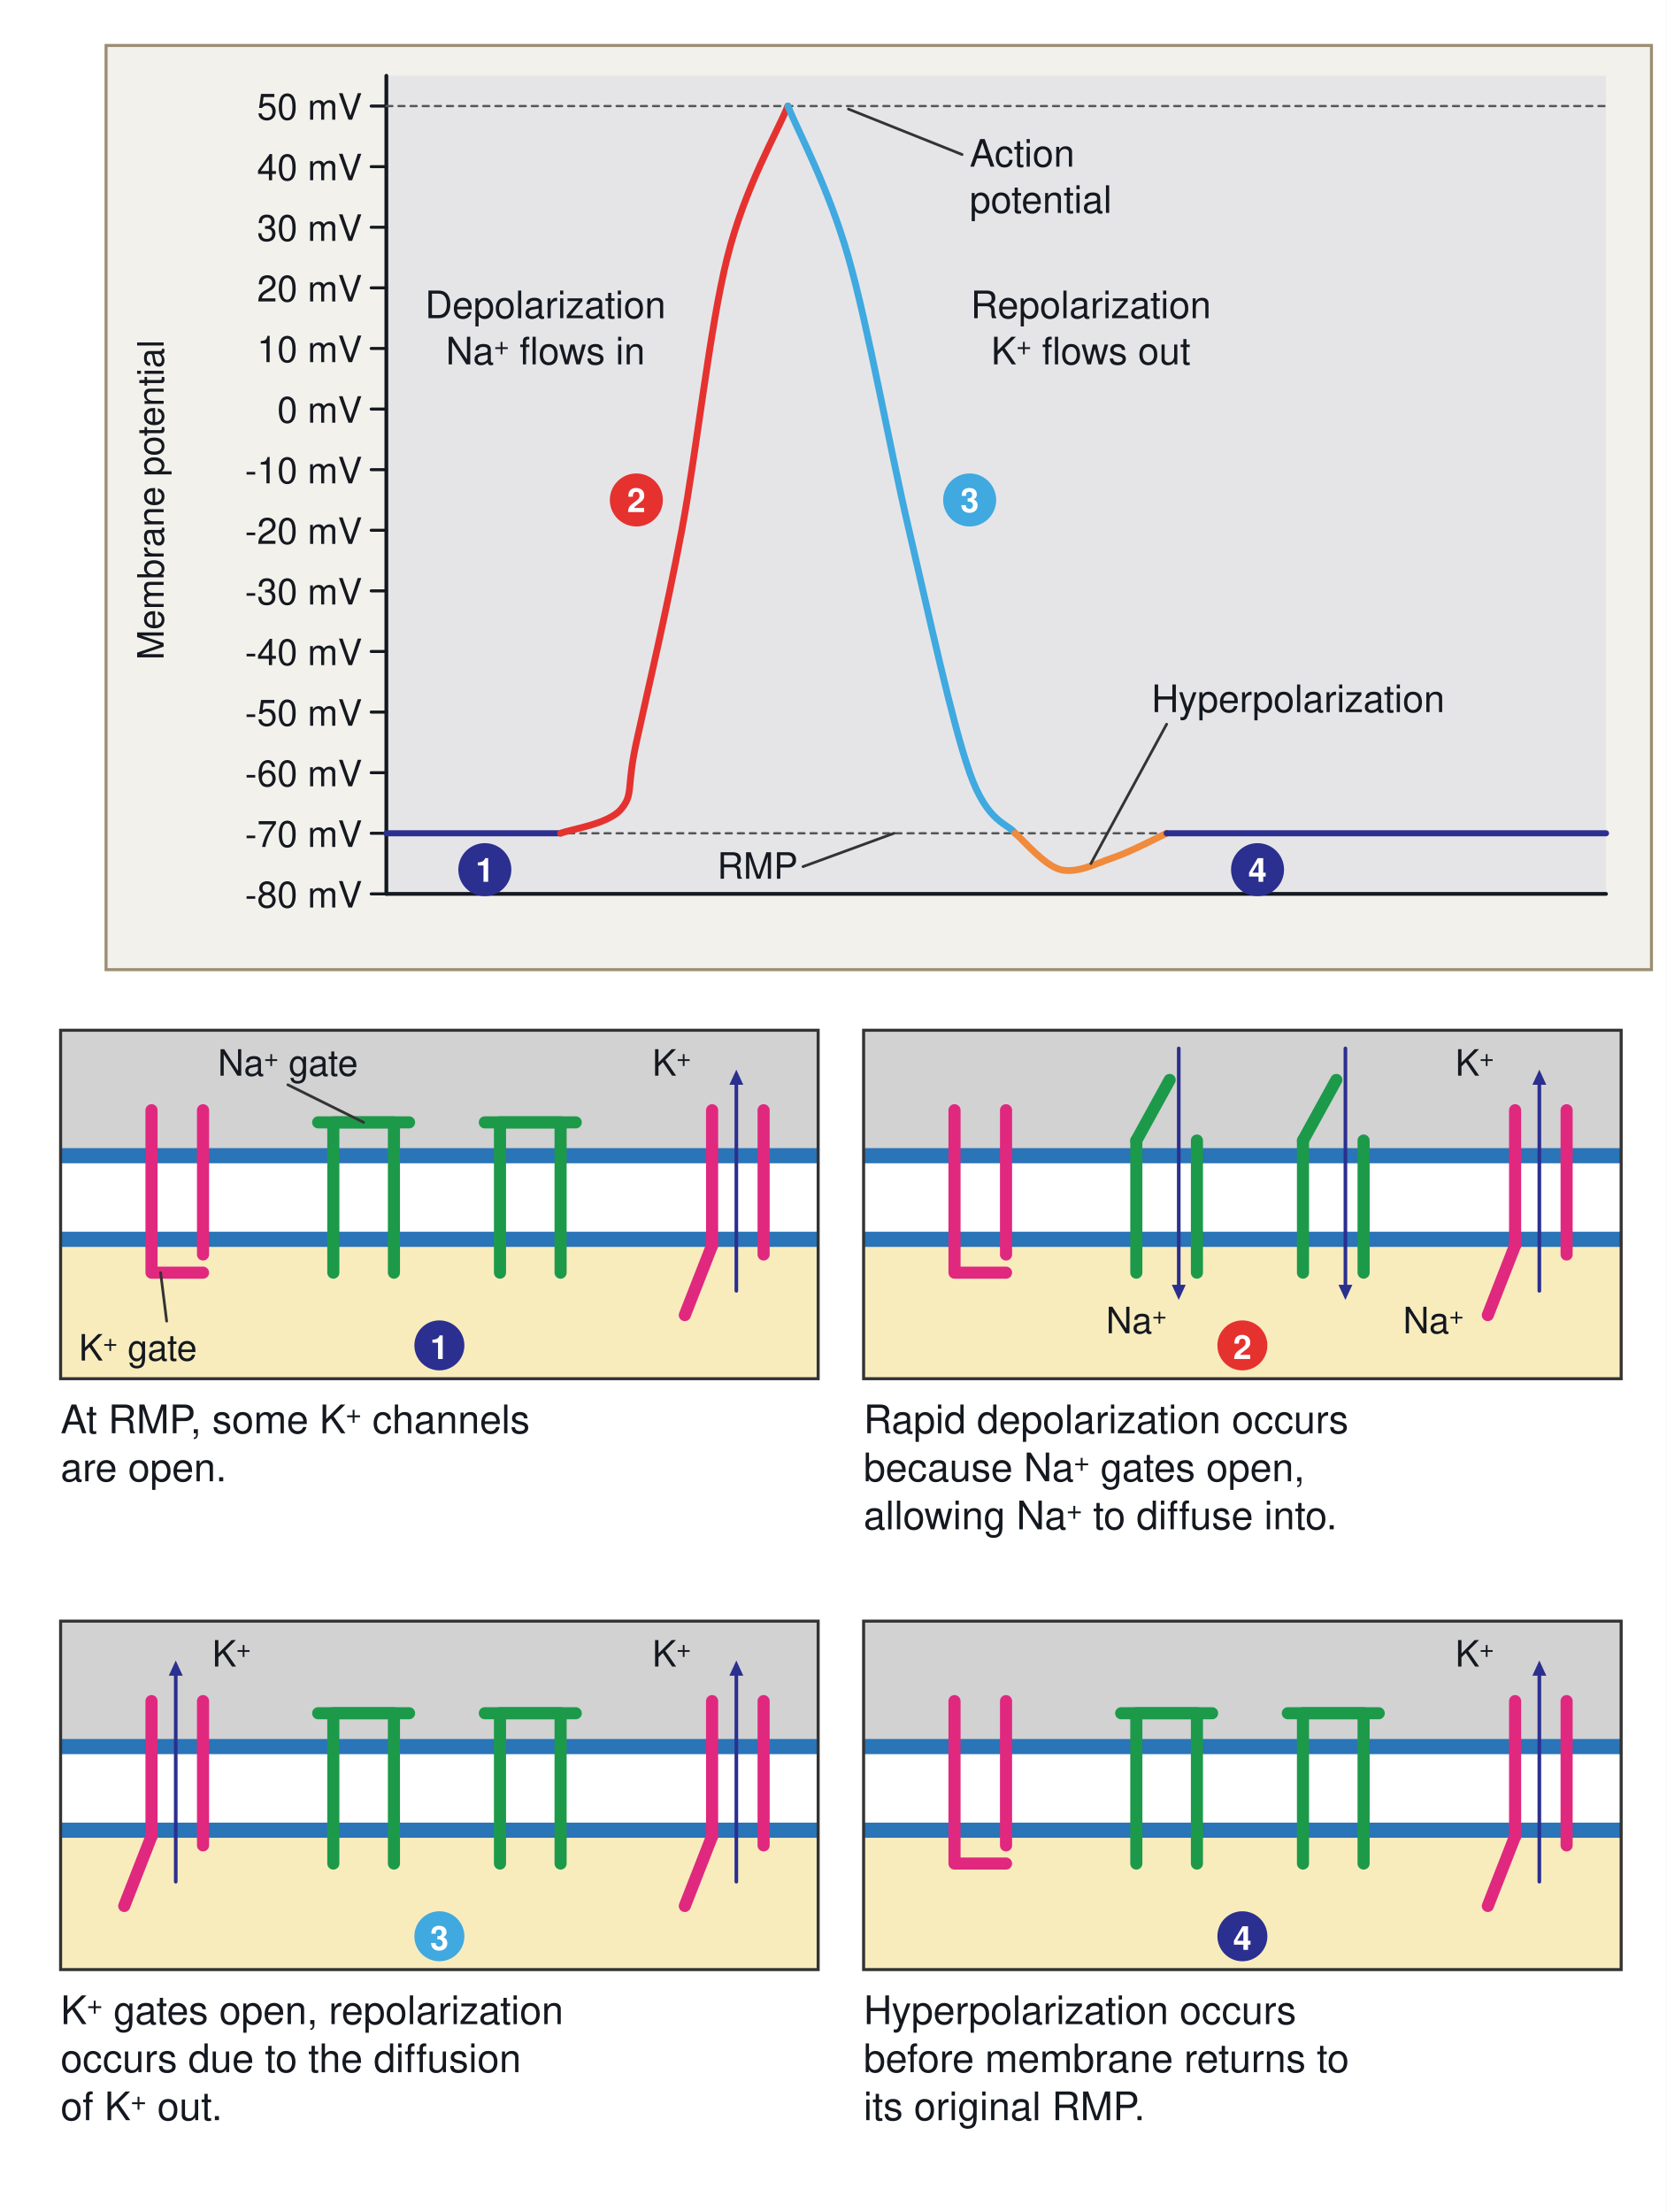
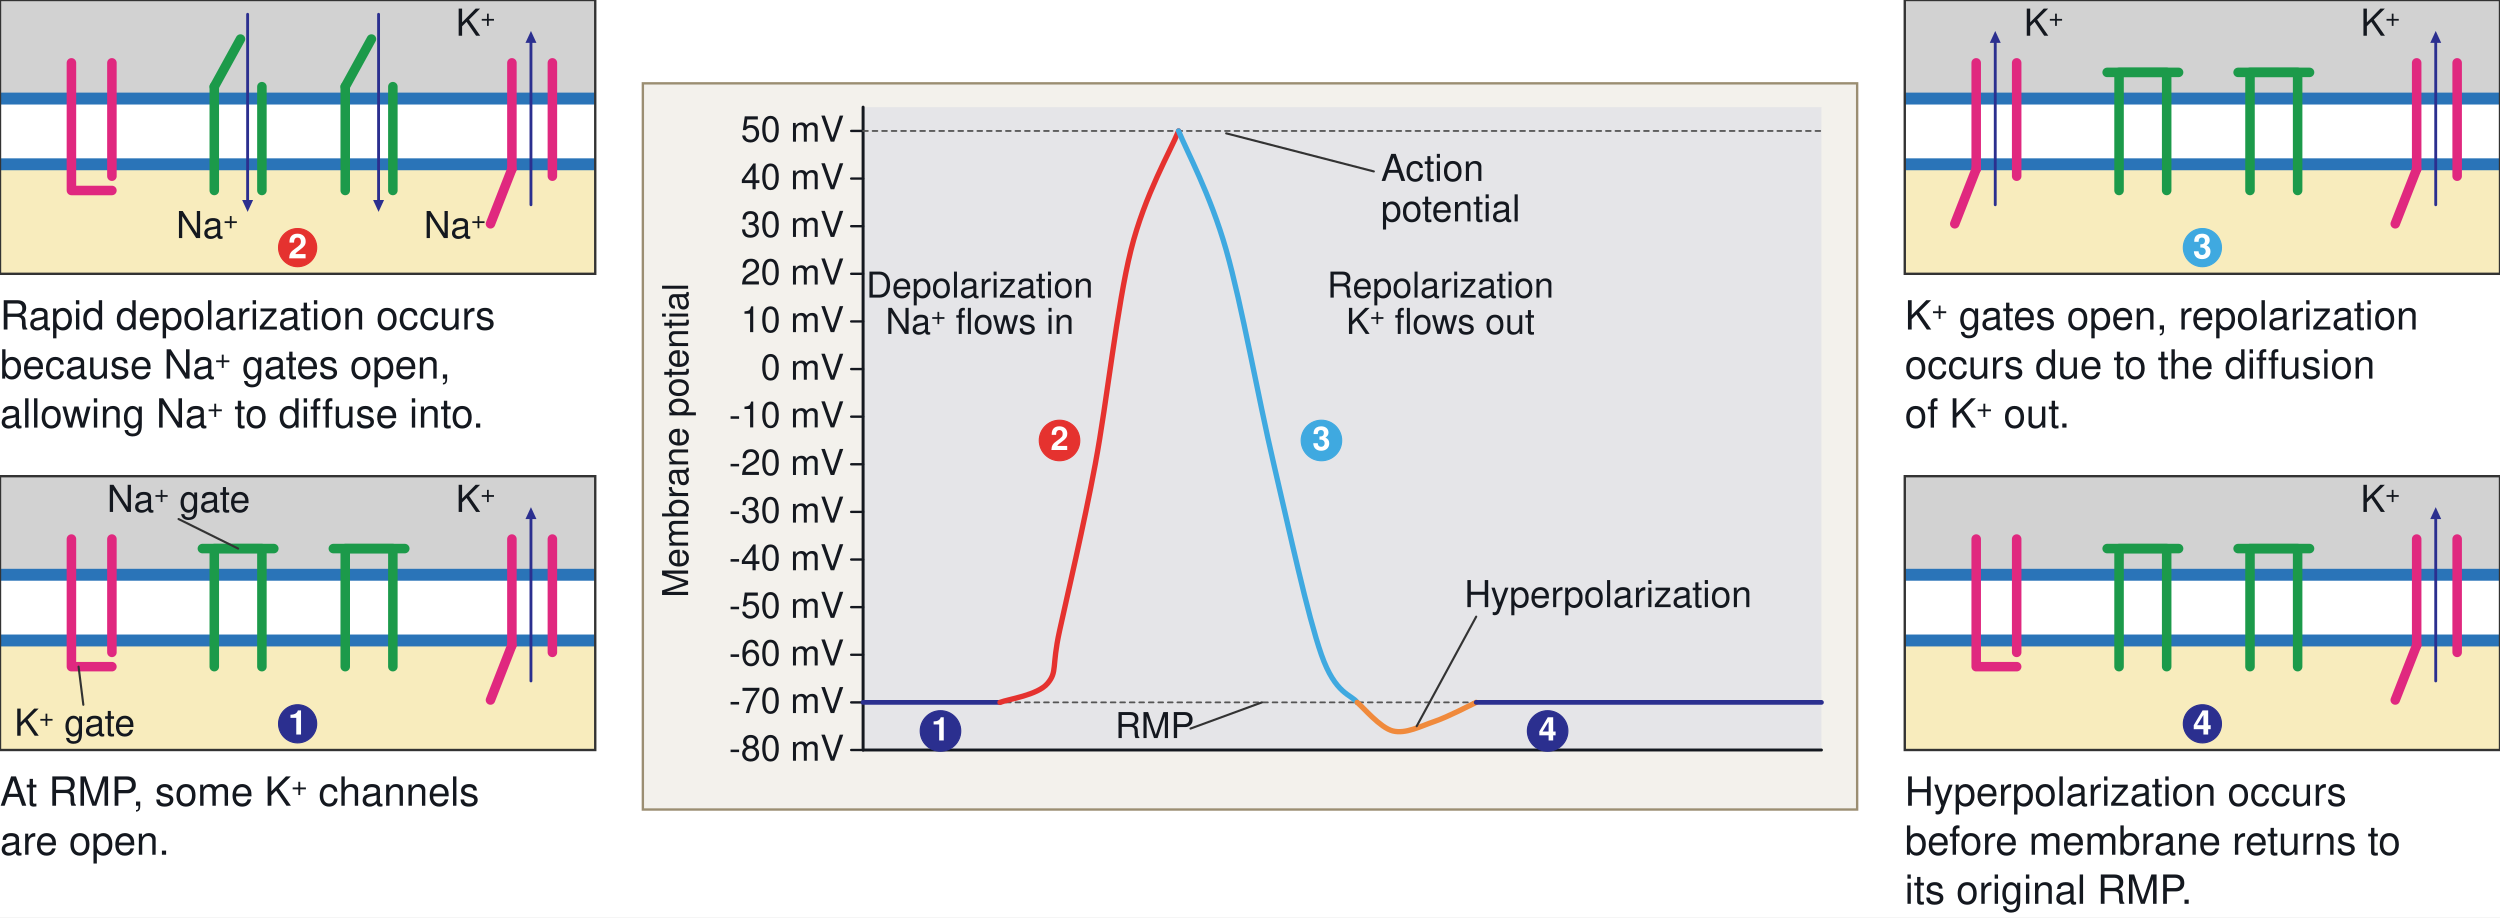
- <svg xmlns="http://www.w3.org/2000/svg" viewBox="0 0 1100 1460" font-family="Segoe UI, Helvetica, Arial, sans-serif">
-   <rect width="1100" height="1460" fill="#ffffff" />
-   <rect x="70.0" y="30.0" width="1020.0" height="610.0" rx="0" stroke="#9b8e72" stroke-width="2" fill="#f3f1ec" />
-   <rect x="255.0" y="50.0" width="805.0" height="540.0" rx="0" stroke="none" stroke-width="0" fill="#e5e5e8" />
-   <line x1="255.0" y1="50.0" x2="255.0" y2="590.0" stroke="#14181f" stroke-width="2.5" stroke-linecap="round" />
-   <line x1="255.0" y1="590.0" x2="1060.0" y2="590.0" stroke="#14181f" stroke-width="2.5" stroke-linecap="round" />
-   <line x1="245.0" y1="70.0" x2="255.0" y2="70.0" stroke="#14181f" stroke-width="2" stroke-linecap="round" />
-   <text x="239.0" y="79.0" font-size="24" fill="#14181f" text-anchor="end" font-weight="400">50 mV</text>
-   <line x1="245.0" y1="110.0" x2="255.0" y2="110.0" stroke="#14181f" stroke-width="2" stroke-linecap="round" />
-   <text x="239.0" y="119.0" font-size="24" fill="#14181f" text-anchor="end" font-weight="400">40 mV</text>
-   <line x1="245.0" y1="150.0" x2="255.0" y2="150.0" stroke="#14181f" stroke-width="2" stroke-linecap="round" />
-   <text x="239.0" y="159.0" font-size="24" fill="#14181f" text-anchor="end" font-weight="400">30 mV</text>
-   <line x1="245.0" y1="190.0" x2="255.0" y2="190.0" stroke="#14181f" stroke-width="2" stroke-linecap="round" />
-   <text x="239.0" y="199.0" font-size="24" fill="#14181f" text-anchor="end" font-weight="400">20 mV</text>
-   <line x1="245.0" y1="230.0" x2="255.0" y2="230.0" stroke="#14181f" stroke-width="2" stroke-linecap="round" />
-   <text x="239.0" y="239.0" font-size="24" fill="#14181f" text-anchor="end" font-weight="400">10 mV</text>
-   <line x1="245.0" y1="270.0" x2="255.0" y2="270.0" stroke="#14181f" stroke-width="2" stroke-linecap="round" />
-   <text x="239.0" y="279.0" font-size="24" fill="#14181f" text-anchor="end" font-weight="400">0 mV</text>
-   <line x1="245.0" y1="310.0" x2="255.0" y2="310.0" stroke="#14181f" stroke-width="2" stroke-linecap="round" />
-   <text x="239.0" y="319.0" font-size="24" fill="#14181f" text-anchor="end" font-weight="400">-10 mV</text>
-   <line x1="245.0" y1="350.0" x2="255.0" y2="350.0" stroke="#14181f" stroke-width="2" stroke-linecap="round" />
-   <text x="239.0" y="359.0" font-size="24" fill="#14181f" text-anchor="end" font-weight="400">-20 mV</text>
-   <line x1="245.0" y1="390.0" x2="255.0" y2="390.0" stroke="#14181f" stroke-width="2" stroke-linecap="round" />
-   <text x="239.0" y="399.0" font-size="24" fill="#14181f" text-anchor="end" font-weight="400">-30 mV</text>
-   <line x1="245.0" y1="430.0" x2="255.0" y2="430.0" stroke="#14181f" stroke-width="2" stroke-linecap="round" />
-   <text x="239.0" y="439.0" font-size="24" fill="#14181f" text-anchor="end" font-weight="400">-40 mV</text>
-   <line x1="245.0" y1="470.0" x2="255.0" y2="470.0" stroke="#14181f" stroke-width="2" stroke-linecap="round" />
-   <text x="239.0" y="479.0" font-size="24" fill="#14181f" text-anchor="end" font-weight="400">-50 mV</text>
-   <line x1="245.0" y1="510.0" x2="255.0" y2="510.0" stroke="#14181f" stroke-width="2" stroke-linecap="round" />
-   <text x="239.0" y="519.0" font-size="24" fill="#14181f" text-anchor="end" font-weight="400">-60 mV</text>
-   <line x1="245.0" y1="550.0" x2="255.0" y2="550.0" stroke="#14181f" stroke-width="2" stroke-linecap="round" />
-   <text x="239.0" y="559.0" font-size="24" fill="#14181f" text-anchor="end" font-weight="400">-70 mV</text>
-   <line x1="245.0" y1="590.0" x2="255.0" y2="590.0" stroke="#14181f" stroke-width="2" stroke-linecap="round" />
-   <text x="239.0" y="599.0" font-size="24" fill="#14181f" text-anchor="end" font-weight="400">-80 mV</text>
-   <text x="108.0" y="330.0" font-size="24" fill="#14181f" text-anchor="middle" font-weight="400" transform="rotate(-90 108.0 330.0)">Membrane potential</text>
-   <line x1="255.0" y1="70.0" x2="1060.0" y2="70.0" stroke="#555555" stroke-width="1.5" stroke-linecap="round" stroke-dasharray="4 4" />
-   <line x1="255.0" y1="550.0" x2="1060.0" y2="550.0" stroke="#555555" stroke-width="1.5" stroke-linecap="round" stroke-dasharray="4 4" />
-   <line x1="255.0" y1="550.0" x2="370.0" y2="550.0" stroke="#2b2f8f" stroke-width="4" stroke-linecap="round" />
-   <path d="M370.0 550.0 C376.7 547.3 401.7 544.0 410.0 534.0 C418.3 524.0 413.3 520.7 420.0 490.0 C426.7 459.3 440.0 403.3 450.0 350.0 C460.0 296.7 468.3 216.7 480.0 170.0 C491.7 123.3 513.3 86.7 520.0 70.0" stroke="#e5322f" stroke-width="4.5" fill="none" stroke-linecap="round" stroke-linejoin="round" />
-   <path d="M520.0 70.0 C526.7 86.7 546.7 123.3 560.0 170.0 C573.3 216.7 586.7 293.3 600.0 350.0 C613.3 406.7 628.3 476.7 640.0 510.0 C651.7 543.3 665.0 543.3 670.0 550.0" stroke="#3fa9e0" stroke-width="4.5" fill="none" stroke-linecap="round" stroke-linejoin="round" />
-   <path d="M670.0 550.0 C675.0 554.0 689.2 571.3 700.0 574.0 C710.8 576.7 723.3 570.0 735.0 566.0 C746.7 562.0 764.2 552.7 770.0 550.0" stroke="#f08a3c" stroke-width="4.5" fill="none" stroke-linecap="round" stroke-linejoin="round" />
-   <line x1="770.0" y1="550.0" x2="1060.0" y2="550.0" stroke="#2b2f8f" stroke-width="4" stroke-linecap="round" />
-   <circle cx="320.0" cy="574.0" r="17.0" stroke="#2b2f8f" stroke-width="1" fill="#2b2f8f" />
-   <text x="320.0" y="582.0" font-size="22" fill="#ffffff" text-anchor="middle" font-weight="700">1</text>
-   <circle cx="420.0" cy="330.0" r="17.0" stroke="#e5322f" stroke-width="1" fill="#e5322f" />
-   <text x="420.0" y="338.0" font-size="22" fill="#ffffff" text-anchor="middle" font-weight="700">2</text>
-   <circle cx="640.0" cy="330.0" r="17.0" stroke="#3fa9e0" stroke-width="1" fill="#3fa9e0" />
-   <text x="640.0" y="338.0" font-size="22" fill="#ffffff" text-anchor="middle" font-weight="700">3</text>
-   <circle cx="830.0" cy="574.0" r="17.0" stroke="#2b2f8f" stroke-width="1" fill="#2b2f8f" />
-   <text x="830.0" y="582.0" font-size="22" fill="#ffffff" text-anchor="middle" font-weight="700">4</text>
-   <text x="360.0" y="210.0" font-size="25" fill="#14181f" text-anchor="middle" font-weight="400">Depolarization</text>
-   <text x="360.0" y="240.5" font-size="25" fill="#14181f" text-anchor="middle" font-weight="400">Na<tspan baseline-shift="super" font-size="17.0">+</tspan> flows in</text>
-   <text x="720.0" y="210.0" font-size="25" fill="#14181f" text-anchor="middle" font-weight="400">Repolarization</text>
-   <text x="720.0" y="240.5" font-size="25" fill="#14181f" text-anchor="middle" font-weight="400">K<tspan baseline-shift="super" font-size="17.0">+</tspan> flows out</text>
-   <text x="640.0" y="110.0" font-size="25" fill="#14181f" text-anchor="start" font-weight="400">Action</text>
-   <text x="640.0" y="140.5" font-size="25" fill="#14181f" text-anchor="start" font-weight="400">potential</text>
-   <line x1="635.0" y1="102.0" x2="560.0" y2="72.0" stroke="#333333" stroke-width="1.8" stroke-linecap="round" />
-   <text x="760.0" y="470.0" font-size="25" fill="#14181f" text-anchor="start" font-weight="400">Hyperpolarization</text>
-   <line x1="770.0" y1="478.0" x2="720.0" y2="570.0" stroke="#333333" stroke-width="1.8" stroke-linecap="round" />
-   <text x="500.0" y="580.0" font-size="24" fill="#14181f" text-anchor="middle" font-weight="400">RMP</text>
-   <line x1="530.0" y1="572.0" x2="590.0" y2="550.0" stroke="#333333" stroke-width="1.8" stroke-linecap="round" />
-   <rect x="40.0" y="680.0" width="500.0" height="82.8" rx="0" stroke="none" stroke-width="0" fill="#d2d2d2" />
-   <rect x="40.0" y="762.8" width="500.0" height="55.2" rx="0" stroke="none" stroke-width="0" fill="#ffffff" />
-   <rect x="40.0" y="818.0" width="500.0" height="92.0" rx="0" stroke="none" stroke-width="0" fill="#f8ecbd" />
-   <rect x="40.0" y="757.8" width="500.0" height="10.0" rx="0" stroke="none" stroke-width="0" fill="#2a74b8" />
-   <rect x="40.0" y="813.0" width="500.0" height="10.0" rx="0" stroke="none" stroke-width="0" fill="#2a74b8" />
-   <rect x="40.0" y="680.0" width="500.0" height="230.0" rx="0" stroke="#333333" stroke-width="2" fill="none" />
-   <path d="M100.0 732.8 L100.0 840.0 L134.0 840.0" stroke="#e0287f" stroke-width="8" fill="none" stroke-linejoin="round" stroke-linecap="round" />
-   <line x1="134.0" y1="732.8" x2="134.0" y2="828.0" stroke="#e0287f" stroke-width="8" stroke-linecap="round" />
-   <path d="M220.0 840.0 L220.0 740.8 L260.0 740.8 L260.0 840.0" stroke="#1c9a4a" stroke-width="8" fill="none" stroke-linejoin="round" stroke-linecap="round" />
-   <line x1="210.0" y1="740.8" x2="270.0" y2="740.8" stroke="#1c9a4a" stroke-width="8" stroke-linecap="round" />
-   <path d="M330.0 840.0 L330.0 740.8 L370.0 740.8 L370.0 840.0" stroke="#1c9a4a" stroke-width="8" fill="none" stroke-linejoin="round" stroke-linecap="round" />
-   <line x1="320.0" y1="740.8" x2="380.0" y2="740.8" stroke="#1c9a4a" stroke-width="8" stroke-linecap="round" />
-   <line x1="470.0" y1="732.8" x2="470.0" y2="822.0" stroke="#e0287f" stroke-width="8" stroke-linecap="round" />
-   <line x1="470.0" y1="822.0" x2="452.0" y2="868.0" stroke="#e0287f" stroke-width="8" stroke-linecap="round" />
-   <line x1="504.0" y1="732.8" x2="504.0" y2="828.0" stroke="#e0287f" stroke-width="8" stroke-linecap="round" />
-   <line x1="486.0" y1="852.0" x2="486.0" y2="714.8" stroke="#2b2f8f" stroke-width="2.4" stroke-linecap="round" />
-   <path d="M486.0 706.0 L490.6 716.0 L481.4 716.0 Z" fill="#2b2f8f" />
-   <text x="456.0" y="710.0" font-size="24" fill="#14181f" text-anchor="end" font-weight="400">K<tspan baseline-shift="super" font-size="16.3">+</tspan>
-   </text>
-   <text x="190.0" y="710.0" font-size="24" fill="#14181f" text-anchor="middle" font-weight="400">Na<tspan baseline-shift="super" font-size="16.3">+</tspan> gate</text>
-   <text x="52.0" y="898.0" font-size="24" fill="#14181f" text-anchor="start" font-weight="400">K<tspan baseline-shift="super" font-size="16.3">+</tspan> gate</text>
-   <line x1="190.0" y1="716.0" x2="240.0" y2="740.8" stroke="#333333" stroke-width="1.8" stroke-linecap="round" />
-   <line x1="110.0" y1="872.0" x2="106.0" y2="840.0" stroke="#333333" stroke-width="1.8" stroke-linecap="round" />
-   <circle cx="290.0" cy="888.0" r="16.0" stroke="#2b2f8f" stroke-width="1" fill="#2b2f8f" />
-   <text x="290.0" y="897.0" font-size="22" fill="#ffffff" text-anchor="middle" font-weight="700">1</text>
-   <text x="40.0" y="946.0" font-size="26" fill="#14181f" text-anchor="start" font-weight="400">At RMP, some K<tspan baseline-shift="super" font-size="17.7">+</tspan> channels</text>
-   <text x="40.0" y="977.7" font-size="26" fill="#14181f" text-anchor="start" font-weight="400">are open.</text>
-   <rect x="570.0" y="680.0" width="500.0" height="82.8" rx="0" stroke="none" stroke-width="0" fill="#d2d2d2" />
-   <rect x="570.0" y="762.8" width="500.0" height="55.2" rx="0" stroke="none" stroke-width="0" fill="#ffffff" />
-   <rect x="570.0" y="818.0" width="500.0" height="92.0" rx="0" stroke="none" stroke-width="0" fill="#f8ecbd" />
-   <rect x="570.0" y="757.8" width="500.0" height="10.0" rx="0" stroke="none" stroke-width="0" fill="#2a74b8" />
-   <rect x="570.0" y="813.0" width="500.0" height="10.0" rx="0" stroke="none" stroke-width="0" fill="#2a74b8" />
-   <rect x="570.0" y="680.0" width="500.0" height="230.0" rx="0" stroke="#333333" stroke-width="2" fill="none" />
-   <path d="M630.0 732.8 L630.0 840.0 L664.0 840.0" stroke="#e0287f" stroke-width="8" fill="none" stroke-linejoin="round" stroke-linecap="round" />
-   <line x1="664.0" y1="732.8" x2="664.0" y2="828.0" stroke="#e0287f" stroke-width="8" stroke-linecap="round" />
-   <line x1="750.0" y1="752.8" x2="750.0" y2="840.0" stroke="#1c9a4a" stroke-width="8" stroke-linecap="round" />
-   <line x1="790.0" y1="752.8" x2="790.0" y2="840.0" stroke="#1c9a4a" stroke-width="8" stroke-linecap="round" />
-   <line x1="750.0" y1="752.8" x2="772.0" y2="712.8" stroke="#1c9a4a" stroke-width="8" stroke-linecap="round" />
-   <line x1="778.0" y1="692.0" x2="778.0" y2="849.2" stroke="#2b2f8f" stroke-width="2.4" stroke-linecap="round" />
-   <path d="M778.0 858.0 L773.4 848.0 L782.6 848.0 Z" fill="#2b2f8f" />
-   <line x1="860.0" y1="752.8" x2="860.0" y2="840.0" stroke="#1c9a4a" stroke-width="8" stroke-linecap="round" />
-   <line x1="900.0" y1="752.8" x2="900.0" y2="840.0" stroke="#1c9a4a" stroke-width="8" stroke-linecap="round" />
-   <line x1="860.0" y1="752.8" x2="882.0" y2="712.8" stroke="#1c9a4a" stroke-width="8" stroke-linecap="round" />
-   <line x1="888.0" y1="692.0" x2="888.0" y2="849.2" stroke="#2b2f8f" stroke-width="2.4" stroke-linecap="round" />
-   <path d="M888.0 858.0 L883.4 848.0 L892.6 848.0 Z" fill="#2b2f8f" />
-   <line x1="1000.0" y1="732.8" x2="1000.0" y2="822.0" stroke="#e0287f" stroke-width="8" stroke-linecap="round" />
-   <line x1="1000.0" y1="822.0" x2="982.0" y2="868.0" stroke="#e0287f" stroke-width="8" stroke-linecap="round" />
-   <line x1="1034.0" y1="732.8" x2="1034.0" y2="828.0" stroke="#e0287f" stroke-width="8" stroke-linecap="round" />
-   <line x1="1016.0" y1="852.0" x2="1016.0" y2="714.8" stroke="#2b2f8f" stroke-width="2.4" stroke-linecap="round" />
-   <path d="M1016.0 706.0 L1020.6 716.0 L1011.4 716.0 Z" fill="#2b2f8f" />
-   <text x="986.0" y="710.0" font-size="24" fill="#14181f" text-anchor="end" font-weight="400">K<tspan baseline-shift="super" font-size="16.3">+</tspan>
-   </text>
-   <text x="770.0" y="880.0" font-size="24" fill="#14181f" text-anchor="end" font-weight="400">Na<tspan baseline-shift="super" font-size="16.3">+</tspan>
-   </text>
-   <text x="926.0" y="880.0" font-size="24" fill="#14181f" text-anchor="start" font-weight="400">Na<tspan baseline-shift="super" font-size="16.3">+</tspan>
-   </text>
-   <circle cx="820.0" cy="888.0" r="16.0" stroke="#e5322f" stroke-width="1" fill="#e5322f" />
-   <text x="820.0" y="897.0" font-size="22" fill="#ffffff" text-anchor="middle" font-weight="700">2</text>
-   <text x="570.0" y="946.0" font-size="26" fill="#14181f" text-anchor="start" font-weight="400">Rapid depolarization occurs</text>
-   <text x="570.0" y="977.7" font-size="26" fill="#14181f" text-anchor="start" font-weight="400">because Na<tspan baseline-shift="super" font-size="17.7">+</tspan> gates open,</text>
-   <text x="570.0" y="1009.4" font-size="26" fill="#14181f" text-anchor="start" font-weight="400">allowing Na<tspan baseline-shift="super" font-size="17.7">+</tspan> to diffuse into.</text>
-   <rect x="40.0" y="1070.0" width="500.0" height="82.8" rx="0" stroke="none" stroke-width="0" fill="#d2d2d2" />
-   <rect x="40.0" y="1152.8" width="500.0" height="55.2" rx="0" stroke="none" stroke-width="0" fill="#ffffff" />
-   <rect x="40.0" y="1208.0" width="500.0" height="92.0" rx="0" stroke="none" stroke-width="0" fill="#f8ecbd" />
-   <rect x="40.0" y="1147.8" width="500.0" height="10.0" rx="0" stroke="none" stroke-width="0" fill="#2a74b8" />
-   <rect x="40.0" y="1203.0" width="500.0" height="10.0" rx="0" stroke="none" stroke-width="0" fill="#2a74b8" />
-   <rect x="40.0" y="1070.0" width="500.0" height="230.0" rx="0" stroke="#333333" stroke-width="2" fill="none" />
-   <line x1="100.0" y1="1122.8" x2="100.0" y2="1212.0" stroke="#e0287f" stroke-width="8" stroke-linecap="round" />
-   <line x1="100.0" y1="1212.0" x2="82.0" y2="1258.0" stroke="#e0287f" stroke-width="8" stroke-linecap="round" />
-   <line x1="134.0" y1="1122.8" x2="134.0" y2="1218.0" stroke="#e0287f" stroke-width="8" stroke-linecap="round" />
-   <path d="M220.0 1230.0 L220.0 1130.8 L260.0 1130.8 L260.0 1230.0" stroke="#1c9a4a" stroke-width="8" fill="none" stroke-linejoin="round" stroke-linecap="round" />
-   <line x1="210.0" y1="1130.8" x2="270.0" y2="1130.8" stroke="#1c9a4a" stroke-width="8" stroke-linecap="round" />
-   <path d="M330.0 1230.0 L330.0 1130.8 L370.0 1130.8 L370.0 1230.0" stroke="#1c9a4a" stroke-width="8" fill="none" stroke-linejoin="round" stroke-linecap="round" />
-   <line x1="320.0" y1="1130.8" x2="380.0" y2="1130.8" stroke="#1c9a4a" stroke-width="8" stroke-linecap="round" />
-   <line x1="470.0" y1="1122.8" x2="470.0" y2="1212.0" stroke="#e0287f" stroke-width="8" stroke-linecap="round" />
-   <line x1="470.0" y1="1212.0" x2="452.0" y2="1258.0" stroke="#e0287f" stroke-width="8" stroke-linecap="round" />
-   <line x1="504.0" y1="1122.8" x2="504.0" y2="1218.0" stroke="#e0287f" stroke-width="8" stroke-linecap="round" />
-   <line x1="486.0" y1="1242.0" x2="486.0" y2="1104.8" stroke="#2b2f8f" stroke-width="2.4" stroke-linecap="round" />
-   <path d="M486.0 1096.0 L490.6 1106.0 L481.4 1106.0 Z" fill="#2b2f8f" />
-   <text x="456.0" y="1100.0" font-size="24" fill="#14181f" text-anchor="end" font-weight="400">K<tspan baseline-shift="super" font-size="16.3">+</tspan>
-   </text>
-   <line x1="116.0" y1="1242.0" x2="116.0" y2="1104.8" stroke="#2b2f8f" stroke-width="2.4" stroke-linecap="round" />
-   <path d="M116.0 1096.0 L120.6 1106.0 L111.4 1106.0 Z" fill="#2b2f8f" />
-   <text x="140.0" y="1100.0" font-size="24" fill="#14181f" text-anchor="start" font-weight="400">K<tspan baseline-shift="super" font-size="16.3">+</tspan>
-   </text>
-   <circle cx="290.0" cy="1278.0" r="16.0" stroke="#3fa9e0" stroke-width="1" fill="#3fa9e0" />
-   <text x="290.0" y="1287.0" font-size="22" fill="#ffffff" text-anchor="middle" font-weight="700">3</text>
-   <text x="40.0" y="1336.0" font-size="26" fill="#14181f" text-anchor="start" font-weight="400">K<tspan baseline-shift="super" font-size="17.7">+</tspan> gates open, repolarization</text>
-   <text x="40.0" y="1367.7" font-size="26" fill="#14181f" text-anchor="start" font-weight="400">occurs due to the diffusion</text>
-   <text x="40.0" y="1399.4" font-size="26" fill="#14181f" text-anchor="start" font-weight="400">of K<tspan baseline-shift="super" font-size="17.7">+</tspan> out.</text>
-   <rect x="570.0" y="1070.0" width="500.0" height="82.8" rx="0" stroke="none" stroke-width="0" fill="#d2d2d2" />
-   <rect x="570.0" y="1152.8" width="500.0" height="55.2" rx="0" stroke="none" stroke-width="0" fill="#ffffff" />
-   <rect x="570.0" y="1208.0" width="500.0" height="92.0" rx="0" stroke="none" stroke-width="0" fill="#f8ecbd" />
-   <rect x="570.0" y="1147.8" width="500.0" height="10.0" rx="0" stroke="none" stroke-width="0" fill="#2a74b8" />
-   <rect x="570.0" y="1203.0" width="500.0" height="10.0" rx="0" stroke="none" stroke-width="0" fill="#2a74b8" />
-   <rect x="570.0" y="1070.0" width="500.0" height="230.0" rx="0" stroke="#333333" stroke-width="2" fill="none" />
-   <path d="M630.0 1122.8 L630.0 1230.0 L664.0 1230.0" stroke="#e0287f" stroke-width="8" fill="none" stroke-linejoin="round" stroke-linecap="round" />
-   <line x1="664.0" y1="1122.8" x2="664.0" y2="1218.0" stroke="#e0287f" stroke-width="8" stroke-linecap="round" />
-   <path d="M750.0 1230.0 L750.0 1130.8 L790.0 1130.8 L790.0 1230.0" stroke="#1c9a4a" stroke-width="8" fill="none" stroke-linejoin="round" stroke-linecap="round" />
-   <line x1="740.0" y1="1130.8" x2="800.0" y2="1130.8" stroke="#1c9a4a" stroke-width="8" stroke-linecap="round" />
-   <path d="M860.0 1230.0 L860.0 1130.8 L900.0 1130.8 L900.0 1230.0" stroke="#1c9a4a" stroke-width="8" fill="none" stroke-linejoin="round" stroke-linecap="round" />
-   <line x1="850.0" y1="1130.8" x2="910.0" y2="1130.8" stroke="#1c9a4a" stroke-width="8" stroke-linecap="round" />
-   <line x1="1000.0" y1="1122.8" x2="1000.0" y2="1212.0" stroke="#e0287f" stroke-width="8" stroke-linecap="round" />
-   <line x1="1000.0" y1="1212.0" x2="982.0" y2="1258.0" stroke="#e0287f" stroke-width="8" stroke-linecap="round" />
-   <line x1="1034.0" y1="1122.8" x2="1034.0" y2="1218.0" stroke="#e0287f" stroke-width="8" stroke-linecap="round" />
-   <line x1="1016.0" y1="1242.0" x2="1016.0" y2="1104.8" stroke="#2b2f8f" stroke-width="2.4" stroke-linecap="round" />
-   <path d="M1016.0 1096.0 L1020.6 1106.0 L1011.4 1106.0 Z" fill="#2b2f8f" />
-   <text x="986.0" y="1100.0" font-size="24" fill="#14181f" text-anchor="end" font-weight="400">K<tspan baseline-shift="super" font-size="16.3">+</tspan>
-   </text>
-   <circle cx="820.0" cy="1278.0" r="16.0" stroke="#2b2f8f" stroke-width="1" fill="#2b2f8f" />
-   <text x="820.0" y="1287.0" font-size="22" fill="#ffffff" text-anchor="middle" font-weight="700">4</text>
-   <text x="570.0" y="1336.0" font-size="26" fill="#14181f" text-anchor="start" font-weight="400">Hyperpolarization occurs</text>
-   <text x="570.0" y="1367.7" font-size="26" fill="#14181f" text-anchor="start" font-weight="400">before membrane returns to</text>
-   <text x="570.0" y="1399.4" font-size="26" fill="#14181f" text-anchor="start" font-weight="400">its original RMP.</text>
+ <svg xmlns="http://www.w3.org/2000/svg" viewBox="0 0 1300 477" font-family="Segoe UI, Helvetica, Arial, sans-serif">
+   <rect width="1300" height="477" fill="#ffffff" />
+   <g transform="scale(0.61905)">
+     <g transform="translate(470 40)">
+       <rect x="70.0" y="30.0" width="1020.0" height="610.0" rx="0" stroke="#9b8e72" stroke-width="2" fill="#f3f1ec" />
+       <rect x="255.0" y="50.0" width="805.0" height="540.0" rx="0" stroke="none" stroke-width="0" fill="#e5e5e8" />
+       <line x1="255.0" y1="50.0" x2="255.0" y2="590.0" stroke="#14181f" stroke-width="2.5" stroke-linecap="round" />
+       <line x1="255.0" y1="590.0" x2="1060.0" y2="590.0" stroke="#14181f" stroke-width="2.5" stroke-linecap="round" />
+       <line x1="245.0" y1="70.0" x2="255.0" y2="70.0" stroke="#14181f" stroke-width="2" stroke-linecap="round" />
+       <text x="239.0" y="79.0" font-size="30.0" fill="#14181f" text-anchor="end" font-weight="400">50 mV</text>
+       <line x1="245.0" y1="110.0" x2="255.0" y2="110.0" stroke="#14181f" stroke-width="2" stroke-linecap="round" />
+       <text x="239.0" y="119.0" font-size="30.0" fill="#14181f" text-anchor="end" font-weight="400">40 mV</text>
+       <line x1="245.0" y1="150.0" x2="255.0" y2="150.0" stroke="#14181f" stroke-width="2" stroke-linecap="round" />
+       <text x="239.0" y="159.0" font-size="30.0" fill="#14181f" text-anchor="end" font-weight="400">30 mV</text>
+       <line x1="245.0" y1="190.0" x2="255.0" y2="190.0" stroke="#14181f" stroke-width="2" stroke-linecap="round" />
+       <text x="239.0" y="199.0" font-size="30.0" fill="#14181f" text-anchor="end" font-weight="400">20 mV</text>
+       <line x1="245.0" y1="230.0" x2="255.0" y2="230.0" stroke="#14181f" stroke-width="2" stroke-linecap="round" />
+       <text x="239.0" y="239.0" font-size="30.0" fill="#14181f" text-anchor="end" font-weight="400">10 mV</text>
+       <line x1="245.0" y1="270.0" x2="255.0" y2="270.0" stroke="#14181f" stroke-width="2" stroke-linecap="round" />
+       <text x="239.0" y="279.0" font-size="30.0" fill="#14181f" text-anchor="end" font-weight="400">0 mV</text>
+       <line x1="245.0" y1="310.0" x2="255.0" y2="310.0" stroke="#14181f" stroke-width="2" stroke-linecap="round" />
+       <text x="239.0" y="319.0" font-size="30.0" fill="#14181f" text-anchor="end" font-weight="400">-10 mV</text>
+       <line x1="245.0" y1="350.0" x2="255.0" y2="350.0" stroke="#14181f" stroke-width="2" stroke-linecap="round" />
+       <text x="239.0" y="359.0" font-size="30.0" fill="#14181f" text-anchor="end" font-weight="400">-20 mV</text>
+       <line x1="245.0" y1="390.0" x2="255.0" y2="390.0" stroke="#14181f" stroke-width="2" stroke-linecap="round" />
+       <text x="239.0" y="399.0" font-size="30.0" fill="#14181f" text-anchor="end" font-weight="400">-30 mV</text>
+       <line x1="245.0" y1="430.0" x2="255.0" y2="430.0" stroke="#14181f" stroke-width="2" stroke-linecap="round" />
+       <text x="239.0" y="439.0" font-size="30.0" fill="#14181f" text-anchor="end" font-weight="400">-40 mV</text>
+       <line x1="245.0" y1="470.0" x2="255.0" y2="470.0" stroke="#14181f" stroke-width="2" stroke-linecap="round" />
+       <text x="239.0" y="479.0" font-size="30.0" fill="#14181f" text-anchor="end" font-weight="400">-50 mV</text>
+       <line x1="245.0" y1="510.0" x2="255.0" y2="510.0" stroke="#14181f" stroke-width="2" stroke-linecap="round" />
+       <text x="239.0" y="519.0" font-size="30.0" fill="#14181f" text-anchor="end" font-weight="400">-60 mV</text>
+       <line x1="245.0" y1="550.0" x2="255.0" y2="550.0" stroke="#14181f" stroke-width="2" stroke-linecap="round" />
+       <text x="239.0" y="559.0" font-size="30.0" fill="#14181f" text-anchor="end" font-weight="400">-70 mV</text>
+       <line x1="245.0" y1="590.0" x2="255.0" y2="590.0" stroke="#14181f" stroke-width="2" stroke-linecap="round" />
+       <text x="239.0" y="599.0" font-size="30.0" fill="#14181f" text-anchor="end" font-weight="400">-80 mV</text>
+       <text x="108.0" y="330.0" font-size="30.0" fill="#14181f" text-anchor="middle" font-weight="400" transform="rotate(-90 108.0 330.0)">Membrane potential</text>
+       <line x1="255.0" y1="70.0" x2="1060.0" y2="70.0" stroke="#555555" stroke-width="1.5" stroke-linecap="round" stroke-dasharray="4 4" />
+       <line x1="255.0" y1="550.0" x2="1060.0" y2="550.0" stroke="#555555" stroke-width="1.5" stroke-linecap="round" stroke-dasharray="4 4" />
+       <line x1="255.0" y1="550.0" x2="370.0" y2="550.0" stroke="#2b2f8f" stroke-width="4" stroke-linecap="round" />
+       <path d="M370.0 550.0 C376.7 547.3 401.7 544.0 410.0 534.0 C418.3 524.0 413.3 520.7 420.0 490.0 C426.7 459.3 440.0 403.3 450.0 350.0 C460.0 296.7 468.3 216.7 480.0 170.0 C491.7 123.3 513.3 86.7 520.0 70.0" stroke="#e5322f" stroke-width="4.5" fill="none" stroke-linecap="round" stroke-linejoin="round" />
+       <path d="M520.0 70.0 C526.7 86.7 546.7 123.3 560.0 170.0 C573.3 216.7 586.7 293.3 600.0 350.0 C613.3 406.7 628.3 476.7 640.0 510.0 C651.7 543.3 665.0 543.3 670.0 550.0" stroke="#3fa9e0" stroke-width="4.5" fill="none" stroke-linecap="round" stroke-linejoin="round" />
+       <path d="M670.0 550.0 C675.0 554.0 689.2 571.3 700.0 574.0 C710.8 576.7 723.3 570.0 735.0 566.0 C746.7 562.0 764.2 552.7 770.0 550.0" stroke="#f08a3c" stroke-width="4.5" fill="none" stroke-linecap="round" stroke-linejoin="round" />
+       <line x1="770.0" y1="550.0" x2="1060.0" y2="550.0" stroke="#2b2f8f" stroke-width="4" stroke-linecap="round" />
+       <circle cx="320.0" cy="574.0" r="17.0" stroke="#2b2f8f" stroke-width="1" fill="#2b2f8f" />
+       <text x="320.0" y="582.0" font-size="27.5" fill="#ffffff" text-anchor="middle" font-weight="700">1</text>
+       <circle cx="420.0" cy="330.0" r="17.0" stroke="#e5322f" stroke-width="1" fill="#e5322f" />
+       <text x="420.0" y="338.0" font-size="27.5" fill="#ffffff" text-anchor="middle" font-weight="700">2</text>
+       <circle cx="640.0" cy="330.0" r="17.0" stroke="#3fa9e0" stroke-width="1" fill="#3fa9e0" />
+       <text x="640.0" y="338.0" font-size="27.5" fill="#ffffff" text-anchor="middle" font-weight="700">3</text>
+       <circle cx="830.0" cy="574.0" r="17.0" stroke="#2b2f8f" stroke-width="1" fill="#2b2f8f" />
+       <text x="830.0" y="582.0" font-size="27.5" fill="#ffffff" text-anchor="middle" font-weight="700">4</text>
+       <text x="353.0" y="210.0" font-size="30.0" fill="#14181f" text-anchor="middle" font-weight="400">Depolarization</text>
+       <text x="353.0" y="240.5" font-size="30.0" fill="#14181f" text-anchor="middle" font-weight="400">Na<tspan baseline-shift="super" font-size="21.2">+</tspan> flows in</text>
+       <text x="740.0" y="210.0" font-size="30.0" fill="#14181f" text-anchor="middle" font-weight="400">Repolarization</text>
+       <text x="740.0" y="240.5" font-size="30.0" fill="#14181f" text-anchor="middle" font-weight="400">K<tspan baseline-shift="super" font-size="21.2">+</tspan> flows out</text>
+       <text x="690.0" y="112.0" font-size="31.2" fill="#14181f" text-anchor="start" font-weight="400">Action</text>
+       <text x="690.0" y="146.0" font-size="31.2" fill="#14181f" text-anchor="start" font-weight="400">potential</text>
+       <line x1="684.0" y1="104.0" x2="560.0" y2="72.0" stroke="#333333" stroke-width="1.8" stroke-linecap="round" />
+       <text x="760.0" y="470.0" font-size="31.2" fill="#14181f" text-anchor="start" font-weight="400">Hyperpolarization</text>
+       <line x1="770.0" y1="478.0" x2="720.0" y2="570.0" stroke="#333333" stroke-width="1.8" stroke-linecap="round" />
+       <text x="500.0" y="580.0" font-size="30.0" fill="#14181f" text-anchor="middle" font-weight="400">RMP</text>
+       <line x1="530.0" y1="572.0" x2="590.0" y2="550.0" stroke="#333333" stroke-width="1.8" stroke-linecap="round" />
+     </g>
+     <g transform="translate(-570 -680)">
+       <rect x="570.0" y="680.0" width="500.0" height="82.8" rx="0" stroke="none" stroke-width="0" fill="#d2d2d2" />
+       <rect x="570.0" y="762.8" width="500.0" height="55.2" rx="0" stroke="none" stroke-width="0" fill="#ffffff" />
+       <rect x="570.0" y="818.0" width="500.0" height="92.0" rx="0" stroke="none" stroke-width="0" fill="#f8ecbd" />
+       <rect x="570.0" y="757.8" width="500.0" height="10.0" rx="0" stroke="none" stroke-width="0" fill="#2a74b8" />
+       <rect x="570.0" y="813.0" width="500.0" height="10.0" rx="0" stroke="none" stroke-width="0" fill="#2a74b8" />
+       <rect x="570.0" y="680.0" width="500.0" height="230.0" rx="0" stroke="#333333" stroke-width="2" fill="none" />
+       <path d="M630.0 732.8 L630.0 840.0 L664.0 840.0" stroke="#e0287f" stroke-width="8" fill="none" stroke-linejoin="round" stroke-linecap="round" />
+       <line x1="664.0" y1="732.8" x2="664.0" y2="828.0" stroke="#e0287f" stroke-width="8" stroke-linecap="round" />
+       <line x1="750.0" y1="752.8" x2="750.0" y2="840.0" stroke="#1c9a4a" stroke-width="8" stroke-linecap="round" />
+       <line x1="790.0" y1="752.8" x2="790.0" y2="840.0" stroke="#1c9a4a" stroke-width="8" stroke-linecap="round" />
+       <line x1="750.0" y1="752.8" x2="772.0" y2="712.8" stroke="#1c9a4a" stroke-width="8" stroke-linecap="round" />
+       <line x1="778.0" y1="692.0" x2="778.0" y2="849.2" stroke="#2b2f8f" stroke-width="2.4" stroke-linecap="round" />
+       <path d="M778.0 858.0 L773.4 848.0 L782.6 848.0 Z" fill="#2b2f8f" />
+       <line x1="860.0" y1="752.8" x2="860.0" y2="840.0" stroke="#1c9a4a" stroke-width="8" stroke-linecap="round" />
+       <line x1="900.0" y1="752.8" x2="900.0" y2="840.0" stroke="#1c9a4a" stroke-width="8" stroke-linecap="round" />
+       <line x1="860.0" y1="752.8" x2="882.0" y2="712.8" stroke="#1c9a4a" stroke-width="8" stroke-linecap="round" />
+       <line x1="888.0" y1="692.0" x2="888.0" y2="849.2" stroke="#2b2f8f" stroke-width="2.4" stroke-linecap="round" />
+       <path d="M888.0 858.0 L883.4 848.0 L892.6 848.0 Z" fill="#2b2f8f" />
+       <line x1="1000.0" y1="732.8" x2="1000.0" y2="822.0" stroke="#e0287f" stroke-width="8" stroke-linecap="round" />
+       <line x1="1000.0" y1="822.0" x2="982.0" y2="868.0" stroke="#e0287f" stroke-width="8" stroke-linecap="round" />
+       <line x1="1034.0" y1="732.8" x2="1034.0" y2="828.0" stroke="#e0287f" stroke-width="8" stroke-linecap="round" />
+       <line x1="1016.0" y1="852.0" x2="1016.0" y2="714.8" stroke="#2b2f8f" stroke-width="2.4" stroke-linecap="round" />
+       <path d="M1016.0 706.0 L1020.6 716.0 L1011.4 716.0 Z" fill="#2b2f8f" />
+       <text x="986.0" y="710.0" font-size="31.2" fill="#14181f" text-anchor="end" font-weight="400">K<tspan baseline-shift="super" font-size="21.2">+</tspan>
+       </text>
+       <text x="770.0" y="880.0" font-size="31.2" fill="#14181f" text-anchor="end" font-weight="400">Na<tspan baseline-shift="super" font-size="21.2">+</tspan>
+       </text>
+       <text x="926.0" y="880.0" font-size="31.2" fill="#14181f" text-anchor="start" font-weight="400">Na<tspan baseline-shift="super" font-size="21.2">+</tspan>
+       </text>
+       <circle cx="820.0" cy="888.0" r="16.0" stroke="#e5322f" stroke-width="1" fill="#e5322f" />
+       <text x="820.0" y="897.0" font-size="28.6" fill="#ffffff" text-anchor="middle" font-weight="700">2</text>
+       <text x="570.0" y="956.8" font-size="33.8" fill="#14181f" text-anchor="start" font-weight="400">Rapid depolarization occurs</text>
+       <text x="570.0" y="998.0" font-size="33.8" fill="#14181f" text-anchor="start" font-weight="400">because Na<tspan baseline-shift="super" font-size="23.0">+</tspan> gates open,</text>
+       <text x="570.0" y="1039.2" font-size="33.8" fill="#14181f" text-anchor="start" font-weight="400">allowing Na<tspan baseline-shift="super" font-size="23.0">+</tspan> to diffuse into.</text>
+     </g>
+     <g transform="translate(-40 -280)">
+       <rect x="40.0" y="680.0" width="500.0" height="82.8" rx="0" stroke="none" stroke-width="0" fill="#d2d2d2" />
+       <rect x="40.0" y="762.8" width="500.0" height="55.2" rx="0" stroke="none" stroke-width="0" fill="#ffffff" />
+       <rect x="40.0" y="818.0" width="500.0" height="92.0" rx="0" stroke="none" stroke-width="0" fill="#f8ecbd" />
+       <rect x="40.0" y="757.8" width="500.0" height="10.0" rx="0" stroke="none" stroke-width="0" fill="#2a74b8" />
+       <rect x="40.0" y="813.0" width="500.0" height="10.0" rx="0" stroke="none" stroke-width="0" fill="#2a74b8" />
+       <rect x="40.0" y="680.0" width="500.0" height="230.0" rx="0" stroke="#333333" stroke-width="2" fill="none" />
+       <path d="M100.0 732.8 L100.0 840.0 L134.0 840.0" stroke="#e0287f" stroke-width="8" fill="none" stroke-linejoin="round" stroke-linecap="round" />
+       <line x1="134.0" y1="732.8" x2="134.0" y2="828.0" stroke="#e0287f" stroke-width="8" stroke-linecap="round" />
+       <path d="M220.0 840.0 L220.0 740.8 L260.0 740.8 L260.0 840.0" stroke="#1c9a4a" stroke-width="8" fill="none" stroke-linejoin="round" stroke-linecap="round" />
+       <line x1="210.0" y1="740.8" x2="270.0" y2="740.8" stroke="#1c9a4a" stroke-width="8" stroke-linecap="round" />
+       <path d="M330.0 840.0 L330.0 740.8 L370.0 740.8 L370.0 840.0" stroke="#1c9a4a" stroke-width="8" fill="none" stroke-linejoin="round" stroke-linecap="round" />
+       <line x1="320.0" y1="740.8" x2="380.0" y2="740.8" stroke="#1c9a4a" stroke-width="8" stroke-linecap="round" />
+       <line x1="470.0" y1="732.8" x2="470.0" y2="822.0" stroke="#e0287f" stroke-width="8" stroke-linecap="round" />
+       <line x1="470.0" y1="822.0" x2="452.0" y2="868.0" stroke="#e0287f" stroke-width="8" stroke-linecap="round" />
+       <line x1="504.0" y1="732.8" x2="504.0" y2="828.0" stroke="#e0287f" stroke-width="8" stroke-linecap="round" />
+       <line x1="486.0" y1="852.0" x2="486.0" y2="714.8" stroke="#2b2f8f" stroke-width="2.4" stroke-linecap="round" />
+       <path d="M486.0 706.0 L490.6 716.0 L481.4 716.0 Z" fill="#2b2f8f" />
+       <text x="456.0" y="710.0" font-size="31.2" fill="#14181f" text-anchor="end" font-weight="400">K<tspan baseline-shift="super" font-size="21.2">+</tspan>
+       </text>
+       <text x="190.0" y="710.0" font-size="31.2" fill="#14181f" text-anchor="middle" font-weight="400">Na<tspan baseline-shift="super" font-size="21.2">+</tspan> gate</text>
+       <text x="52.0" y="898.0" font-size="31.2" fill="#14181f" text-anchor="start" font-weight="400">K<tspan baseline-shift="super" font-size="21.2">+</tspan> gate</text>
+       <line x1="190.0" y1="716.0" x2="240.0" y2="740.8" stroke="#333333" stroke-width="1.8" stroke-linecap="round" />
+       <line x1="110.0" y1="872.0" x2="106.0" y2="840.0" stroke="#333333" stroke-width="1.8" stroke-linecap="round" />
+       <circle cx="290.0" cy="888.0" r="16.0" stroke="#2b2f8f" stroke-width="1" fill="#2b2f8f" />
+       <text x="290.0" y="897.0" font-size="28.6" fill="#ffffff" text-anchor="middle" font-weight="700">1</text>
+       <text x="40.0" y="956.8" font-size="33.8" fill="#14181f" text-anchor="start" font-weight="400">At RMP, some K<tspan baseline-shift="super" font-size="23.0">+</tspan> channels</text>
+       <text x="40.0" y="998.0" font-size="33.8" fill="#14181f" text-anchor="start" font-weight="400">are open.</text>
+     </g>
+     <g transform="translate(1560 -1070)">
+       <rect x="40.0" y="1070.0" width="500.0" height="82.8" rx="0" stroke="none" stroke-width="0" fill="#d2d2d2" />
+       <rect x="40.0" y="1152.8" width="500.0" height="55.2" rx="0" stroke="none" stroke-width="0" fill="#ffffff" />
+       <rect x="40.0" y="1208.0" width="500.0" height="92.0" rx="0" stroke="none" stroke-width="0" fill="#f8ecbd" />
+       <rect x="40.0" y="1147.8" width="500.0" height="10.0" rx="0" stroke="none" stroke-width="0" fill="#2a74b8" />
+       <rect x="40.0" y="1203.0" width="500.0" height="10.0" rx="0" stroke="none" stroke-width="0" fill="#2a74b8" />
+       <rect x="40.0" y="1070.0" width="500.0" height="230.0" rx="0" stroke="#333333" stroke-width="2" fill="none" />
+       <line x1="100.0" y1="1122.8" x2="100.0" y2="1212.0" stroke="#e0287f" stroke-width="8" stroke-linecap="round" />
+       <line x1="100.0" y1="1212.0" x2="82.0" y2="1258.0" stroke="#e0287f" stroke-width="8" stroke-linecap="round" />
+       <line x1="134.0" y1="1122.8" x2="134.0" y2="1218.0" stroke="#e0287f" stroke-width="8" stroke-linecap="round" />
+       <path d="M220.0 1230.0 L220.0 1130.8 L260.0 1130.8 L260.0 1230.0" stroke="#1c9a4a" stroke-width="8" fill="none" stroke-linejoin="round" stroke-linecap="round" />
+       <line x1="210.0" y1="1130.8" x2="270.0" y2="1130.8" stroke="#1c9a4a" stroke-width="8" stroke-linecap="round" />
+       <path d="M330.0 1230.0 L330.0 1130.8 L370.0 1130.8 L370.0 1230.0" stroke="#1c9a4a" stroke-width="8" fill="none" stroke-linejoin="round" stroke-linecap="round" />
+       <line x1="320.0" y1="1130.8" x2="380.0" y2="1130.8" stroke="#1c9a4a" stroke-width="8" stroke-linecap="round" />
+       <line x1="470.0" y1="1122.8" x2="470.0" y2="1212.0" stroke="#e0287f" stroke-width="8" stroke-linecap="round" />
+       <line x1="470.0" y1="1212.0" x2="452.0" y2="1258.0" stroke="#e0287f" stroke-width="8" stroke-linecap="round" />
+       <line x1="504.0" y1="1122.8" x2="504.0" y2="1218.0" stroke="#e0287f" stroke-width="8" stroke-linecap="round" />
+       <line x1="486.0" y1="1242.0" x2="486.0" y2="1104.8" stroke="#2b2f8f" stroke-width="2.4" stroke-linecap="round" />
+       <path d="M486.0 1096.0 L490.6 1106.0 L481.4 1106.0 Z" fill="#2b2f8f" />
+       <text x="456.0" y="1100.0" font-size="31.2" fill="#14181f" text-anchor="end" font-weight="400">K<tspan baseline-shift="super" font-size="21.2">+</tspan>
+       </text>
+       <line x1="116.0" y1="1242.0" x2="116.0" y2="1104.8" stroke="#2b2f8f" stroke-width="2.4" stroke-linecap="round" />
+       <path d="M116.0 1096.0 L120.6 1106.0 L111.4 1106.0 Z" fill="#2b2f8f" />
+       <text x="140.0" y="1100.0" font-size="31.2" fill="#14181f" text-anchor="start" font-weight="400">K<tspan baseline-shift="super" font-size="21.2">+</tspan>
+       </text>
+       <circle cx="290.0" cy="1278.0" r="16.0" stroke="#3fa9e0" stroke-width="1" fill="#3fa9e0" />
+       <text x="290.0" y="1287.0" font-size="28.6" fill="#ffffff" text-anchor="middle" font-weight="700">3</text>
+       <text x="40.0" y="1346.8" font-size="33.8" fill="#14181f" text-anchor="start" font-weight="400">K<tspan baseline-shift="super" font-size="23.0">+</tspan> gates open, repolarization</text>
+       <text x="40.0" y="1388.0" font-size="33.8" fill="#14181f" text-anchor="start" font-weight="400">occurs due to the diffusion</text>
+       <text x="40.0" y="1429.2" font-size="33.8" fill="#14181f" text-anchor="start" font-weight="400">of K<tspan baseline-shift="super" font-size="23.0">+</tspan> out.</text>
+     </g>
+     <g transform="translate(1030 -670)">
+       <rect x="570.0" y="1070.0" width="500.0" height="82.8" rx="0" stroke="none" stroke-width="0" fill="#d2d2d2" />
+       <rect x="570.0" y="1152.8" width="500.0" height="55.2" rx="0" stroke="none" stroke-width="0" fill="#ffffff" />
+       <rect x="570.0" y="1208.0" width="500.0" height="92.0" rx="0" stroke="none" stroke-width="0" fill="#f8ecbd" />
+       <rect x="570.0" y="1147.8" width="500.0" height="10.0" rx="0" stroke="none" stroke-width="0" fill="#2a74b8" />
+       <rect x="570.0" y="1203.0" width="500.0" height="10.0" rx="0" stroke="none" stroke-width="0" fill="#2a74b8" />
+       <rect x="570.0" y="1070.0" width="500.0" height="230.0" rx="0" stroke="#333333" stroke-width="2" fill="none" />
+       <path d="M630.0 1122.8 L630.0 1230.0 L664.0 1230.0" stroke="#e0287f" stroke-width="8" fill="none" stroke-linejoin="round" stroke-linecap="round" />
+       <line x1="664.0" y1="1122.8" x2="664.0" y2="1218.0" stroke="#e0287f" stroke-width="8" stroke-linecap="round" />
+       <path d="M750.0 1230.0 L750.0 1130.8 L790.0 1130.8 L790.0 1230.0" stroke="#1c9a4a" stroke-width="8" fill="none" stroke-linejoin="round" stroke-linecap="round" />
+       <line x1="740.0" y1="1130.8" x2="800.0" y2="1130.8" stroke="#1c9a4a" stroke-width="8" stroke-linecap="round" />
+       <path d="M860.0 1230.0 L860.0 1130.8 L900.0 1130.8 L900.0 1230.0" stroke="#1c9a4a" stroke-width="8" fill="none" stroke-linejoin="round" stroke-linecap="round" />
+       <line x1="850.0" y1="1130.8" x2="910.0" y2="1130.8" stroke="#1c9a4a" stroke-width="8" stroke-linecap="round" />
+       <line x1="1000.0" y1="1122.8" x2="1000.0" y2="1212.0" stroke="#e0287f" stroke-width="8" stroke-linecap="round" />
+       <line x1="1000.0" y1="1212.0" x2="982.0" y2="1258.0" stroke="#e0287f" stroke-width="8" stroke-linecap="round" />
+       <line x1="1034.0" y1="1122.8" x2="1034.0" y2="1218.0" stroke="#e0287f" stroke-width="8" stroke-linecap="round" />
+       <line x1="1016.0" y1="1242.0" x2="1016.0" y2="1104.8" stroke="#2b2f8f" stroke-width="2.4" stroke-linecap="round" />
+       <path d="M1016.0 1096.0 L1020.6 1106.0 L1011.4 1106.0 Z" fill="#2b2f8f" />
+       <text x="986.0" y="1100.0" font-size="31.2" fill="#14181f" text-anchor="end" font-weight="400">K<tspan baseline-shift="super" font-size="21.2">+</tspan>
+       </text>
+       <circle cx="820.0" cy="1278.0" r="16.0" stroke="#2b2f8f" stroke-width="1" fill="#2b2f8f" />
+       <text x="820.0" y="1287.0" font-size="28.6" fill="#ffffff" text-anchor="middle" font-weight="700">4</text>
+       <text x="570.0" y="1346.8" font-size="33.8" fill="#14181f" text-anchor="start" font-weight="400">Hyperpolarization occurs</text>
+       <text x="570.0" y="1388.0" font-size="33.8" fill="#14181f" text-anchor="start" font-weight="400">before membrane returns to</text>
+       <text x="570.0" y="1429.2" font-size="33.8" fill="#14181f" text-anchor="start" font-weight="400">its original RMP.</text>
+     </g>
+   </g>
</svg>
